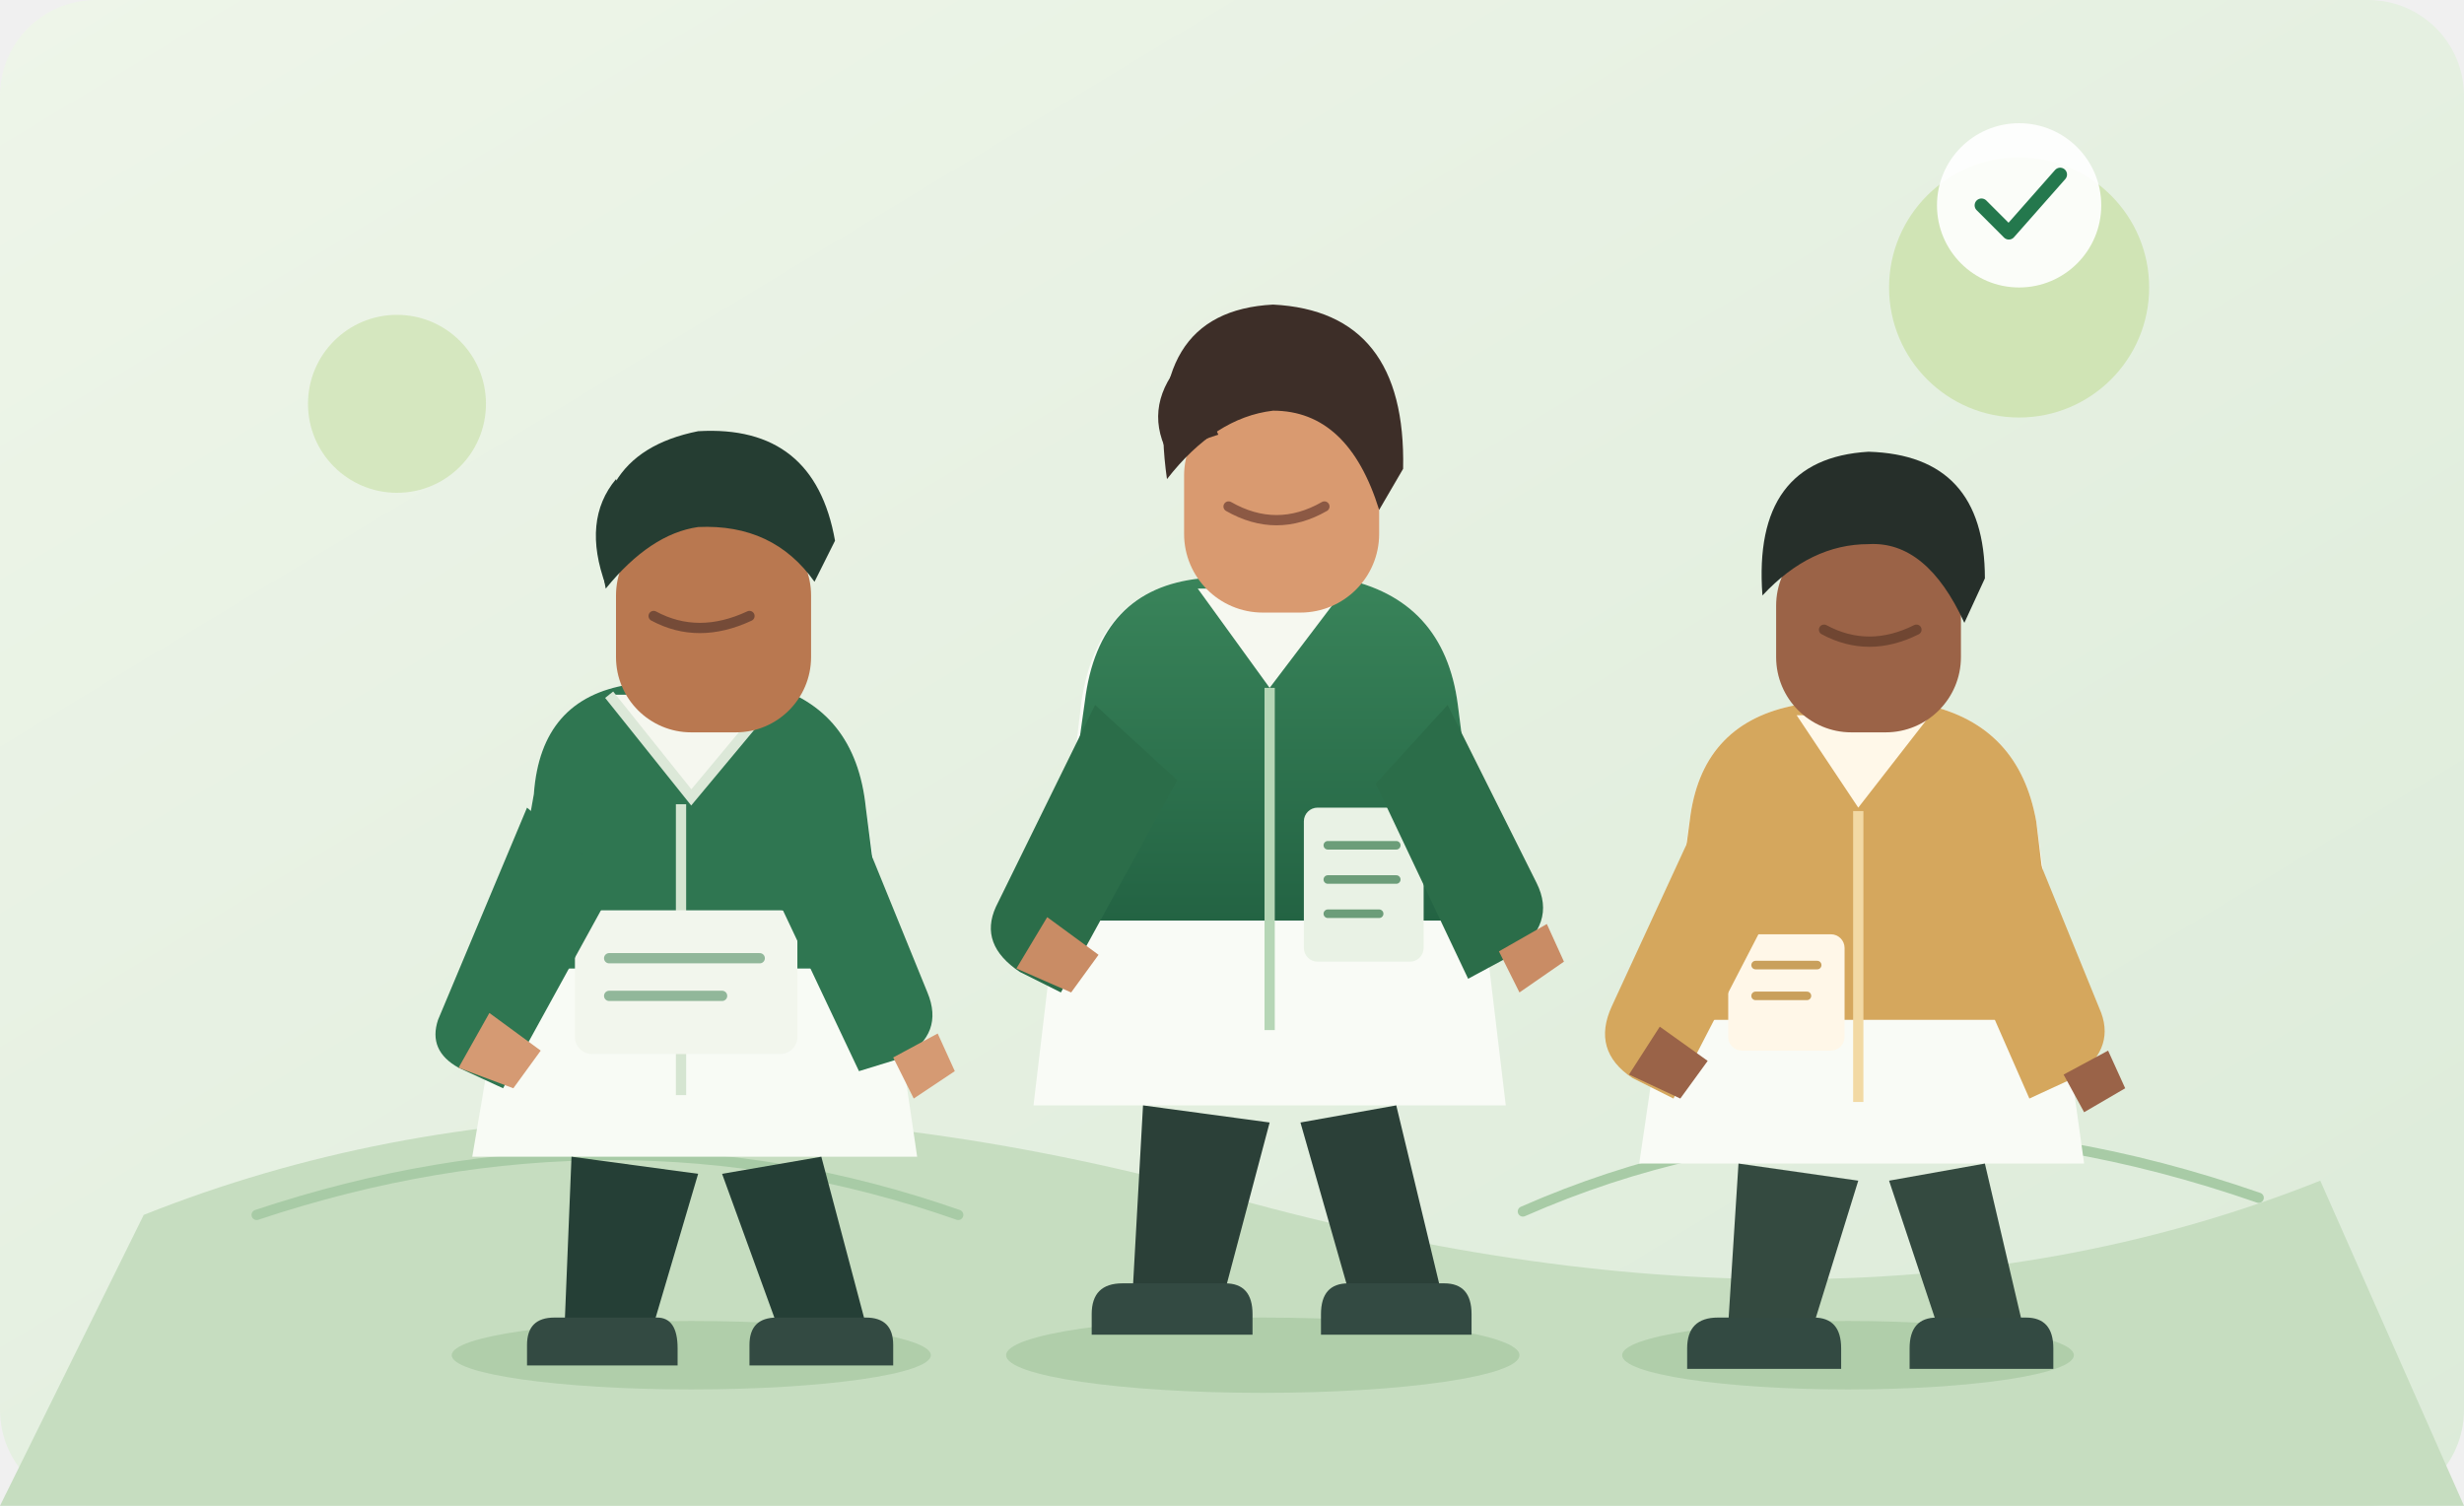
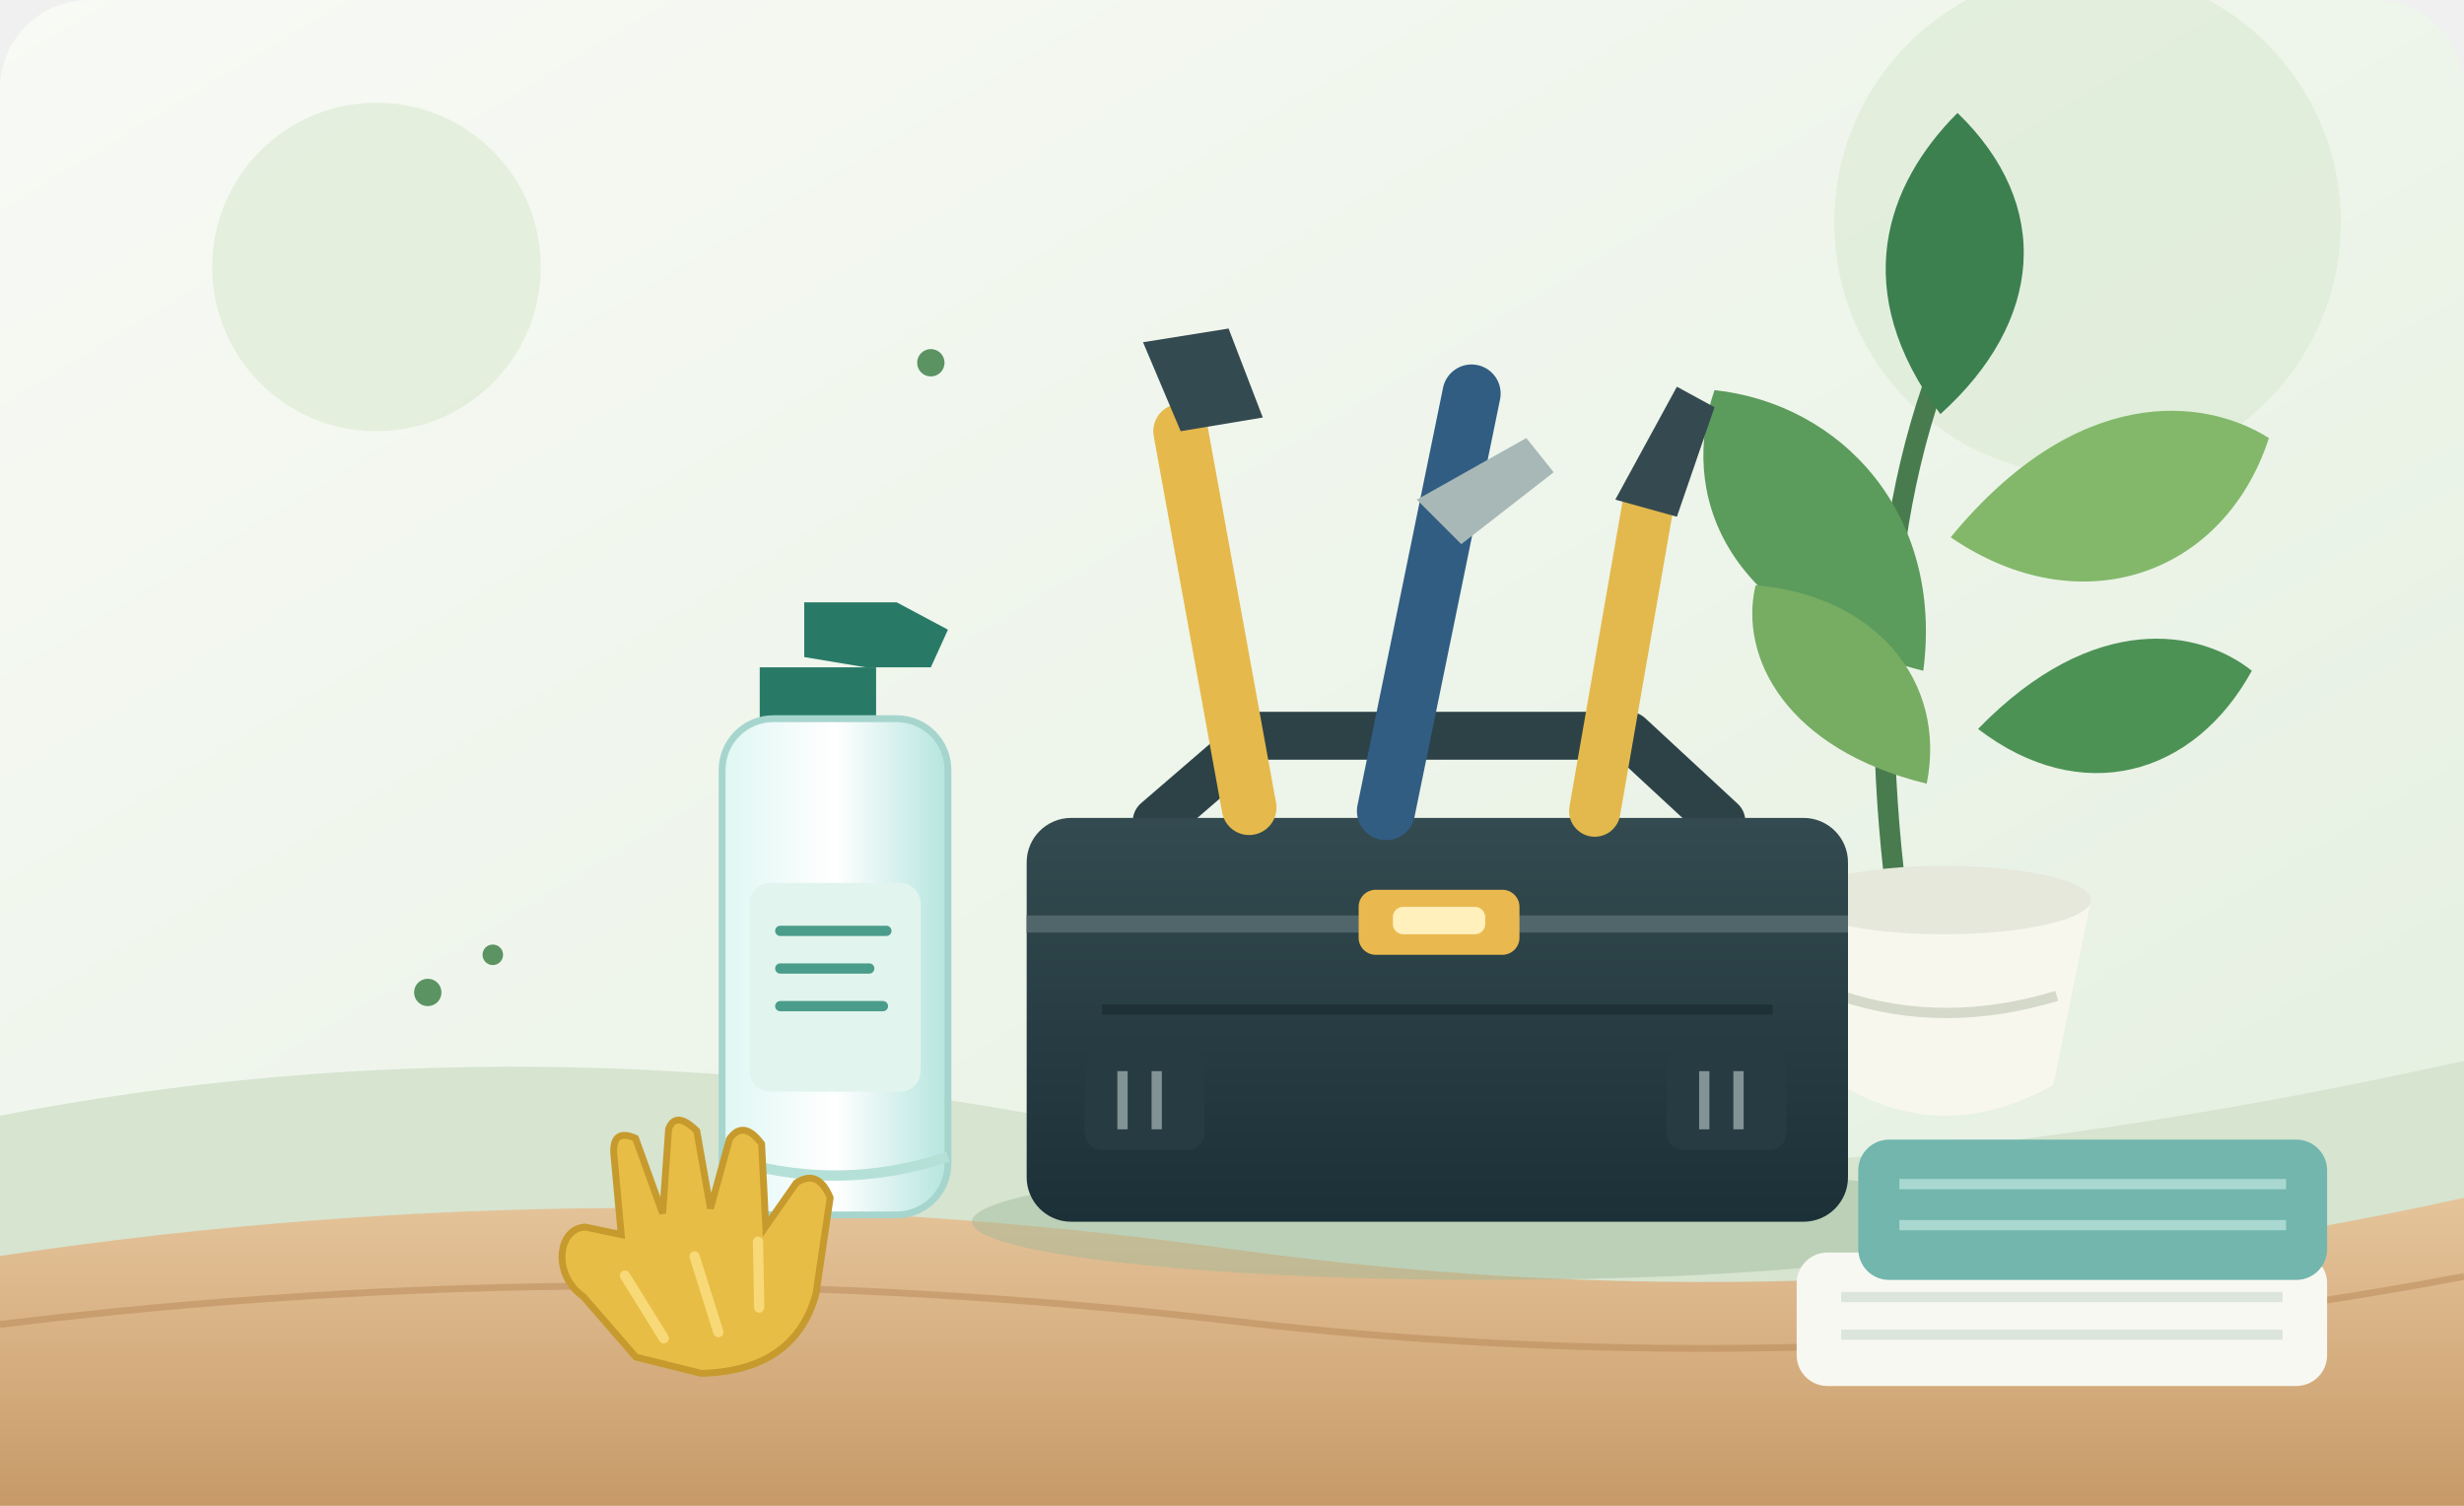
<svg xmlns="http://www.w3.org/2000/svg" viewBox="0 0 720 440" role="img" aria-labelledby="title desc">
  <defs>
-     <linearGradient id="bg" x1="0" y1="0" x2="1" y2="1">
-       <stop stop-color="#eef5e9" />
-       <stop offset="1" stop-color="#dcebd9" />
+     <linearGradient id="wall" x1="0" y1="0" x2="1" y2="1">
+       <stop stop-color="#f8faf5" />
+       <stop offset="1" stop-color="#e3efdf" />
    </linearGradient>
-     <linearGradient id="shirt" x1="0" y1="0" x2="0" y2="1">
-       <stop stop-color="#39845a" />
-       <stop offset="1" stop-color="#236343" />
+     <linearGradient id="wood" x1="0" y1="0" x2="0" y2="1">
+       <stop stop-color="#e5c49a" />
+       <stop offset="1" stop-color="#c79a68" />
+     </linearGradient>
+     <linearGradient id="case" x1="0" y1="0" x2="0" y2="1">
+       <stop stop-color="#334b50" />
+       <stop offset="1" stop-color="#1c3037" />
+     </linearGradient>
+     <linearGradient id="bottle" x1="0" y1="0" x2="1" y2="0">
+       <stop stop-color="#dff7f4" />
+       <stop offset=".5" stop-color="#fff" />
+       <stop offset="1" stop-color="#b5e5df" />
    </linearGradient>
  </defs>
-   <rect width="720" height="440" rx="28" fill="url(#bg)" />
-   <circle cx="590" cy="84" r="38" fill="#d0e4b5" />
-   <circle cx="116" cy="118" r="26" fill="#d0e4b5" opacity=".8" />
-   <path d="M42 355 Q180 300 360 350 T678 345 L720 440H0Z" fill="#c6ddc0" />
-   <path d="M75 355 Q180 320 280 355" fill="none" stroke="#a8cba6" stroke-width="3" stroke-linecap="round" />
-   <path d="M445 354 Q545 310 660 350" fill="none" stroke="#a8cba6" stroke-width="3" stroke-linecap="round" />
-   <g transform="translate(108 78)">
-     <ellipse cx="94" cy="318" rx="70" ry="10" fill="#a6c7a1" opacity=".7" />
-     <path d="M48 154 Q50 126 76 122 L116 122 Q142 129 145 158 L160 260 L30 260Z" fill="#f8fbf5" />
-     <path d="M48 154 Q50 126 76 122 L116 122 Q142 129 145 158 L151 205 L39 205Z" fill="#2f7651" />
-     <path d="M70 125 L94 155 L119 125" fill="#f5f7ef" stroke="#dce8d8" stroke-width="3" />
-     <path d="M91 157 L91 242" stroke="#d5e5d1" stroke-width="3" />
-     <rect x="60" y="188" width="65" height="42" rx="5" fill="#f2f6ed" />
-     <path d="M70 202 H114 M70 213 H103" stroke="#91b79a" stroke-width="3" stroke-linecap="round" />
-     <path d="M46 158 L20 220 Q17 229 26 234 L39 240 L72 180" fill="#2f7651" />
-     <path d="M141 158 L163 212 Q168 224 156 231 L143 235 L117 180" fill="#2f7651" />
-     <path d="M26 234 L42 240 L50 229 L35 218Z" fill="#d59a73" />
-     <path d="M153 231 L166 224 L171 235 L159 243Z" fill="#d59a73" />
-     <path d="M59 260 L57 309 L83 309 L96 265 M103 265 L119 309 L145 309 L132 260" fill="#253f36" />
-     <path d="M54 307 H84 Q90 307 90 316 V321 H46 V315Q46 307 54 307 M119 307 H145 Q153 307 153 315 V321 H111V315Q111 307 119 307" fill="#334a42" />
-     <rect x="72" y="74" width="57" height="62" rx="22" fill="#b97850" />
-     <path d="M69 94 Q61 55 96 48 Q130 46 136 80 L130 92 Q118 75 96 76 Q82 78 69 94" fill="#253d32" />
-     <path d="M69 93 Q62 74 72 62 L80 80Z" fill="#253d32" />
-     <path d="M83 102 Q96 109 111 102" fill="none" stroke="#754b38" stroke-width="3" stroke-linecap="round" />
+   <rect width="720" height="440" rx="26" fill="url(#wall)" />
+   <circle cx="110" cy="78" r="48" fill="#d7e8ce" opacity=".55" />
+   <circle cx="610" cy="65" r="74" fill="#d1e4c8" opacity=".42" />
+   <path d="M0 326 Q155 296 320 329 T720 310 V440H0Z" fill="#d6e4d0" />
+   <path d="M0 367 Q180 340 360 365 T720 350 V440H0Z" fill="url(#wood)" />
+   <path d="M0 387 Q180 365 360 386 T720 373" fill="none" stroke="#b88857" stroke-width="2" opacity=".5" />
+   <g transform="translate(500 25)">
+     <path d="M56 250 C45 177 50 109 78 58" stroke="#487c4e" stroke-width="6" fill="none" stroke-linecap="round" />
+     <path d="M62 171 C2 156 -9 118 1 89 C38 93 68 125 62 171Z" fill="#5b9b5c" />
+     <path d="M70 132 C107 87 144 91 163 103 C150 143 108 158 70 132Z" fill="#83b86a" />
+     <path d="M67 96 C40 60 51 29 72 8 C100 35 97 69 67 96Z" fill="#3c8050" />
+     <path d="M63 204 C22 194 8 167 13 146 C48 149 69 174 63 204Z" fill="#77ac63" />
+     <path d="M78 188 C112 153 143 159 158 171 C141 202 108 211 78 188Z" fill="#4c9255" />
+     <path d="M26 238 L111 238 L100 292 Q68 310 38 292Z" fill="#f8f7ee" />
+     <ellipse cx="68" cy="238" rx="43" ry="10" fill="#e6e8dc" />
+     <path d="M38 266 Q68 276 101 266" stroke="#d4d9ca" stroke-width="3" fill="none" />
  </g>
-   <g transform="translate(276 48)">
-     <ellipse cx="93" cy="348" rx="75" ry="11" fill="#a6c7a1" opacity=".7" />
-     <path d="M40 157 Q45 124 75 121 H116 Q146 127 150 158 L164 275 H26Z" fill="#f9fbf6" />
-     <path d="M41 157 Q45 124 75 121 H116 Q146 127 150 158 L158 221 H32Z" fill="url(#shirt)" />
-     <path d="M74 124 L95 153 L117 124" fill="#f6f8f0" />
-     <path d="M95 153 V253" stroke="#b6d6b6" stroke-width="3" />
-     <rect x="105" y="188" width="35" height="45" rx="4" fill="#e9f2e5" />
-     <path d="M112 199 H132 M112 209 H132 M112 219 H127" stroke="#6c9d79" stroke-width="2.5" stroke-linecap="round" />
-     <path d="M44 158 L15 217 Q10 228 22 236 L34 242 L68 180" fill="#2b6d49" />
-     <path d="M147 158 L173 210 Q179 222 166 231 L153 238 L126 181" fill="#2b6d49" />
-     <path d="M21 235 L37 242 L45 231 L30 220Z" fill="#c98c65" />
-     <path d="M162 230 L176 222 L181 233 L168 242Z" fill="#c98c65" />
-     <path d="M58 275 L55 329 L82 329 L95 280 M104 280 L118 329 L145 329 L132 275" fill="#2b4038" />
-     <path d="M52 327 H82 Q90 327 90 336 V342 H43 V336Q43 327 52 327 M118 327 H146 Q154 327 154 336 V342 H110V336Q110 327 118 327" fill="#334a42" />
-     <rect x="70" y="68" width="57" height="63" rx="23" fill="#d99a70" />
-     <path d="M65 92 Q58 43 96 41 Q135 43 134 89 L127 101 Q118 72 96 72 Q79 74 65 92" fill="#3d2e28" />
-     <path d="M65 84 Q58 70 70 57 L80 79Z" fill="#3d2e28" />
-     <path d="M83 100 Q97 108 111 100" fill="none" stroke="#8c5944" stroke-width="3" stroke-linecap="round" />
+   <g transform="translate(300 215)">
+     <ellipse cx="135" cy="142" rx="151" ry="17" fill="#9db89a" opacity=".45" />
+     <path d="M38 25 L67 0 H176 L203 25" fill="none" stroke="#2c4247" stroke-width="14" stroke-linecap="round" stroke-linejoin="round" />
+     <rect x="0" y="24" width="240" height="118" rx="13" fill="url(#case)" />
+     <path d="M0 55 H240" stroke="#51666a" stroke-width="5" />
+     <rect x="97" y="45" width="47" height="19" rx="5" fill="#e9b94f" />
+     <rect x="107" y="50" width="27" height="8" rx="3" fill="#fff0bc" />
+     <path d="M22 80 H218" stroke="#17282e" stroke-width="3" opacity=".6" />
+     <rect x="17" y="92" width="35" height="29" rx="5" fill="#263c42" />
+     <path d="M28 98 V115 M38 98 V115" stroke="#829395" stroke-width="3" />
+     <rect x="187" y="92" width="35" height="29" rx="5" fill="#263c42" />
+     <path d="M198 98 V115 M208 98 V115" stroke="#829395" stroke-width="3" />
  </g>
-   <g transform="translate(452 85)">
-     <ellipse cx="88" cy="311" rx="66" ry="10" fill="#a6c7a1" opacity=".7" />
-     <path d="M42 153 Q46 126 73 121 H111 Q138 127 143 155 L157 255 H27Z" fill="#f9fbf6" />
-     <path d="M42 153 Q46 126 73 121 H111 Q138 127 143 155 L150 213 H34Z" fill="#d5a75d" />
-     <path d="M73 124 L91 151 L112 124" fill="#fff8e9" />
-     <path d="M91 152 V237" stroke="#f2d9a4" stroke-width="3" />
-     <rect x="53" y="188" width="34" height="34" rx="4" fill="#fff7e8" />
-     <path d="M61 197 H79 M61 206 H76" stroke="#c9a05c" stroke-width="2.5" stroke-linecap="round" />
-     <path d="M43 157 L19 209 Q13 222 25 230 L37 236 L67 178" fill="#d5a75d" />
-     <path d="M140 157 L162 211 Q166 222 154 230 L141 236 L116 179" fill="#d5a75d" />
-     <path d="M24 229 L39 236 L47 225 L33 215Z" fill="#9a6348" />
-     <path d="M151 229 L164 222 L169 233 L157 240Z" fill="#9a6348" />
-     <path d="M56 255 L53 302 L78 302 L91 260 M100 260 L114 302 L139 302 L128 255" fill="#344a40" />
-     <path d="M50 300 H78 Q86 300 86 309 V315 H41 V309Q41 300 50 300 M114 300 H140 Q148 300 148 309 V315 H106V309Q106 300 114 300" fill="#334a42" />
-     <rect x="67" y="70" width="54" height="59" rx="22" fill="#9b6347" />
-     <path d="M63 89 Q60 49 94 47 Q128 48 128 84 L122 97 Q111 73 94 74 Q77 74 63 89" fill="#262f2a" />
-     <path d="M66 82 Q61 67 72 56 L79 77Z" fill="#262f2a" />
-     <path d="M81 99 Q94 106 108 99" fill="none" stroke="#704632" stroke-width="3" stroke-linecap="round" />
+   <g stroke-linecap="round" stroke-linejoin="round">
+     <path d="M365 236 L345 126" stroke="#e6b94c" stroke-width="16" />
+     <path d="M345 126 L334 100 L359 96 L369 122Z" fill="#334a50" />
+     <path d="M405 237 L430 115" stroke="#315d82" stroke-width="17" />
+     <path d="M414 146 L446 128 L454 138 L427 159Z" fill="#a7b8b7" />
+     <path d="M466 237 L482 145" stroke="#e3b94d" stroke-width="15" />
+     <path d="M472 146 L490 113 L501 119 L490 151Z" fill="#354a50" />
  </g>
-   <g transform="translate(565 35)">
-     <circle cx="25" cy="25" r="24" fill="#fff" opacity=".92" />
-     <path d="M14 25 L22 33 L37 16" fill="none" stroke="#24784d" stroke-width="4" stroke-linecap="round" stroke-linejoin="round" />
+   <g transform="translate(190 164)">
+     <path d="M32 31 H66 V51 H32Z" fill="#287a67" />
+     <path d="M45 28 V12 H72 L87 20 L82 31 H63" fill="#287a67" />
+     <rect x="21" y="46" width="66" height="145" rx="15" fill="url(#bottle)" stroke="#a6d5ce" stroke-width="2" />
+     <rect x="29" y="94" width="50" height="61" rx="6" fill="#e2f4ee" />
+     <path d="M38 108 H69 M38 119 H64 M38 130 H68" stroke="#4a9d8a" stroke-width="3" stroke-linecap="round" />
+     <path d="M21 174 Q54 185 87 174" stroke="#b4e0d8" stroke-width="3" fill="none" />
+   </g>
+   <g transform="translate(525 333)">
+     <rect x="0" y="33" width="155" height="39" rx="9" fill="#f8f8f2" />
+     <path d="M13 46 H142 M13 57 H142" stroke="#dce5dc" stroke-width="3" />
+     <rect x="18" y="0" width="137" height="41" rx="9" fill="#72b6ad" />
+     <path d="M30 13 H143 M30 25 H143" stroke="#a8d8d0" stroke-width="3" />
+   </g>
+   <g transform="translate(155 337) rotate(-10)">
+     <path d="M8 44 C0 36 4 23 12 24 L22 28 L24 4 Q25 -3 31 1 L35 24 L41 0 Q44 -5 49 2 L49 25 L58 6 Q63 1 67 9 L64 33 L75 22 Q82 19 84 28 L75 55 Q65 76 38 72 L20 64Z" fill="#e7bd45" stroke="#c69a2d" stroke-width="2" />
+     <path d="M21 40 L29 60 M42 38 L45 61 M61 37 L58 56" stroke="#f8d978" stroke-width="3" fill="none" stroke-linecap="round" />
+   </g>
+   <g fill="#5b9362">
+     <circle cx="125" cy="290" r="4" />
+     <circle cx="144" cy="279" r="3" />
+     <circle cx="272" cy="106" r="4" />
  </g>
</svg>
